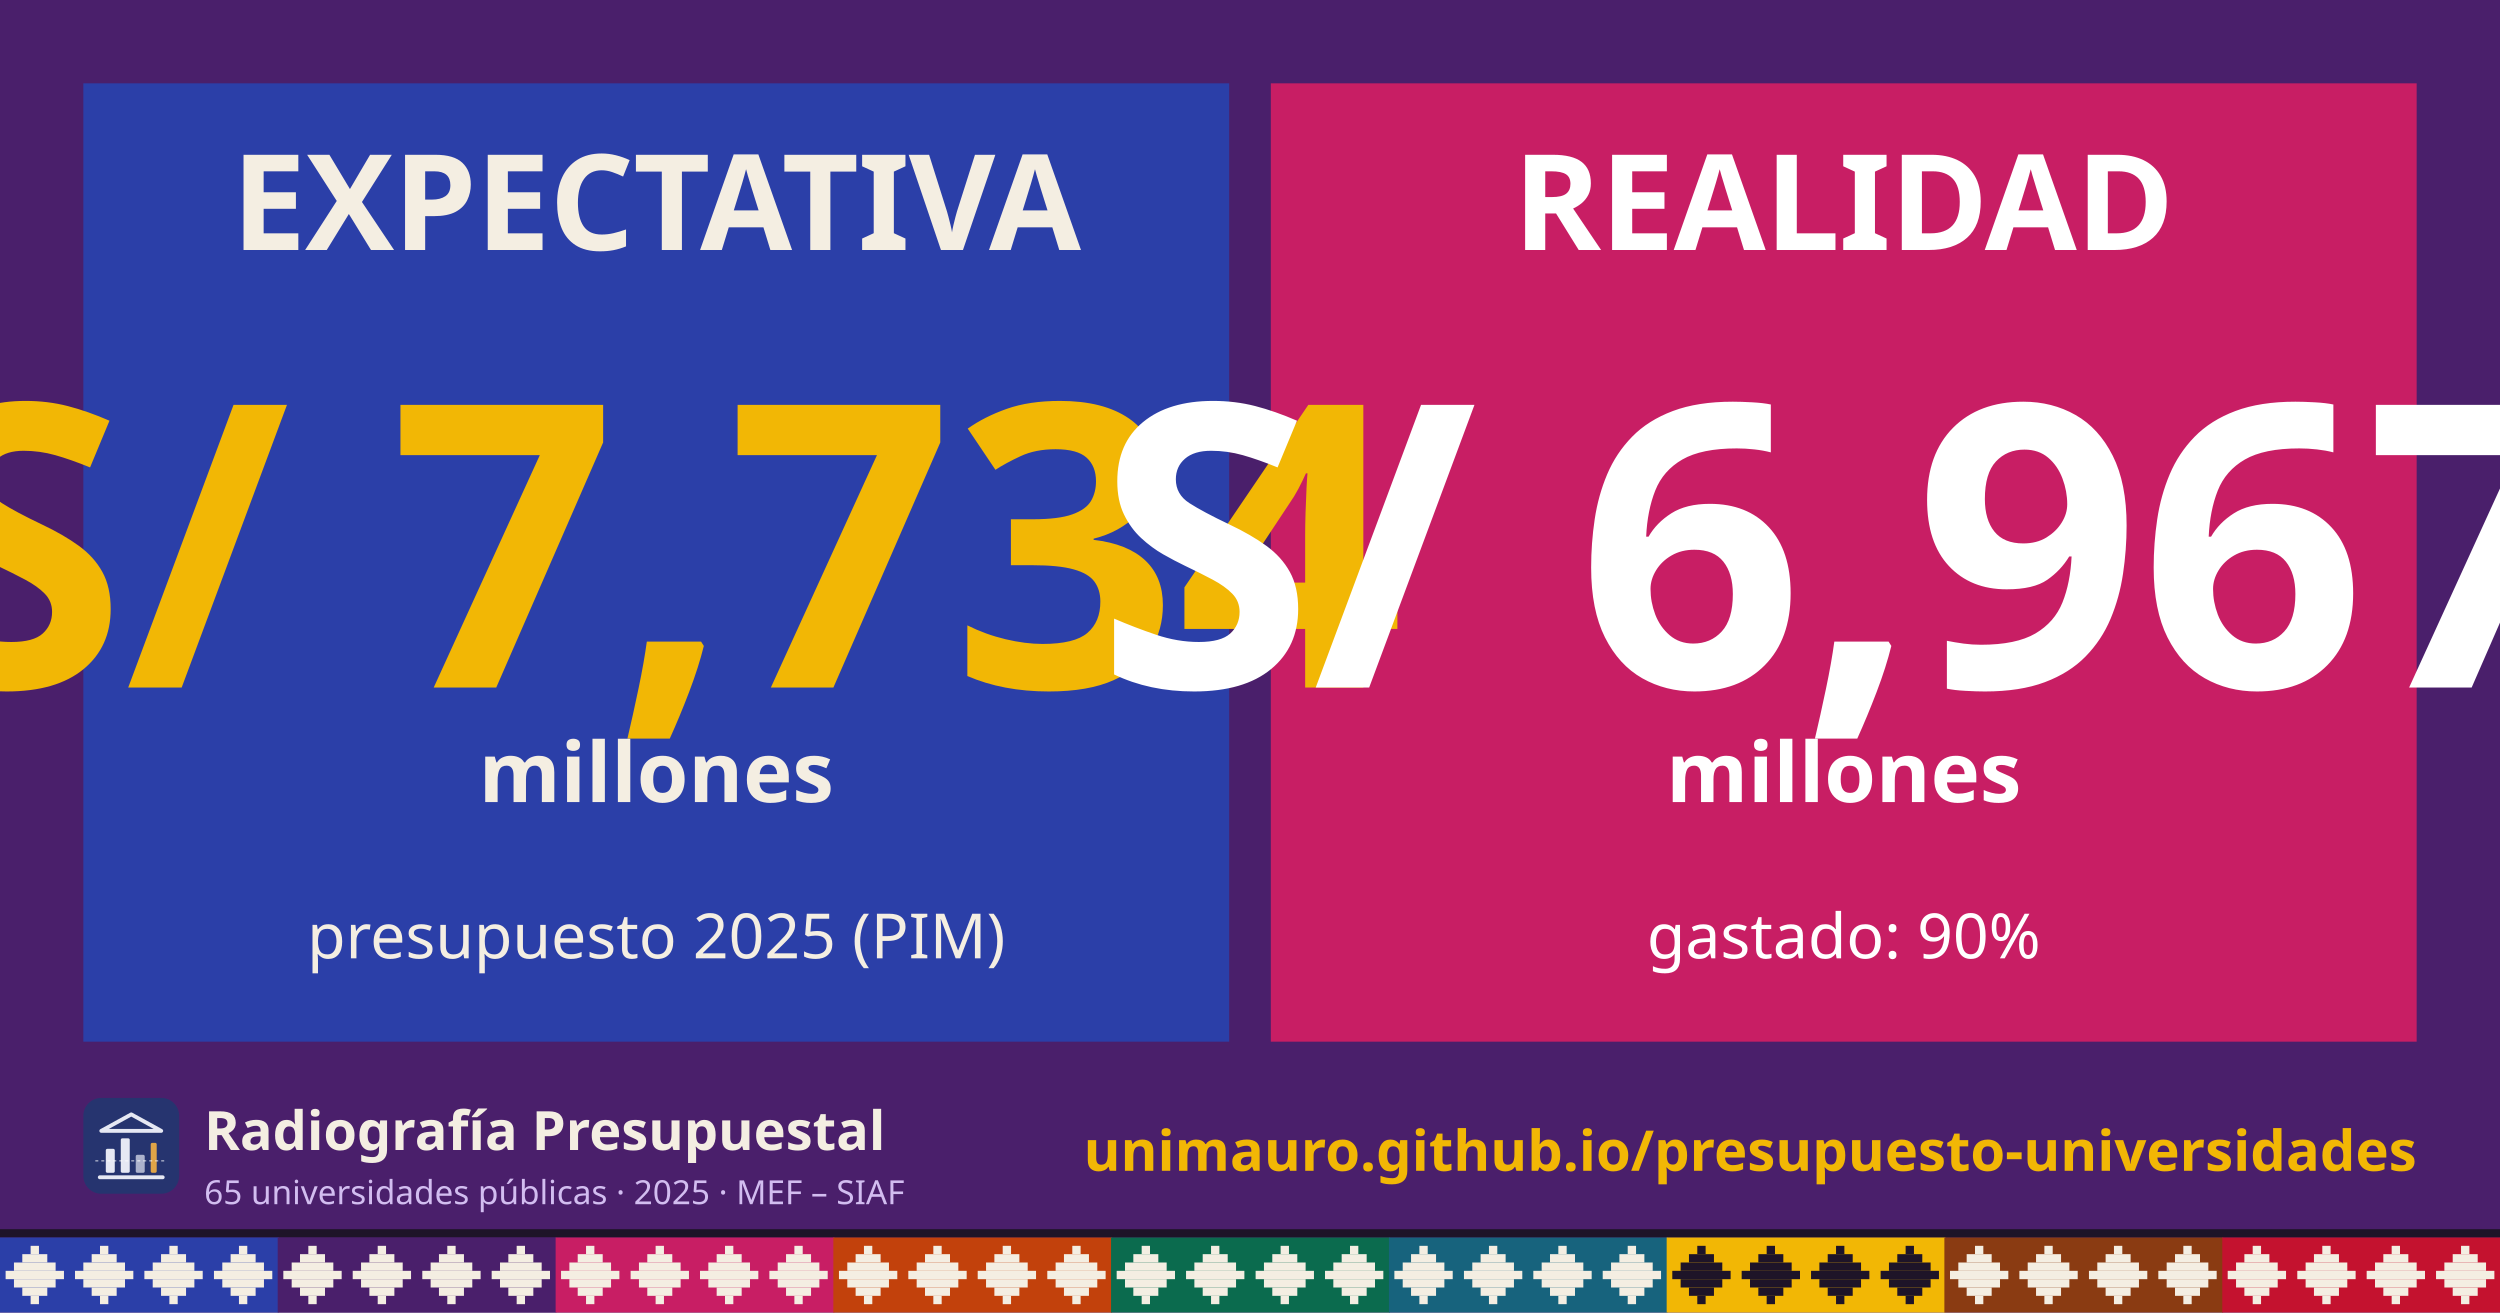
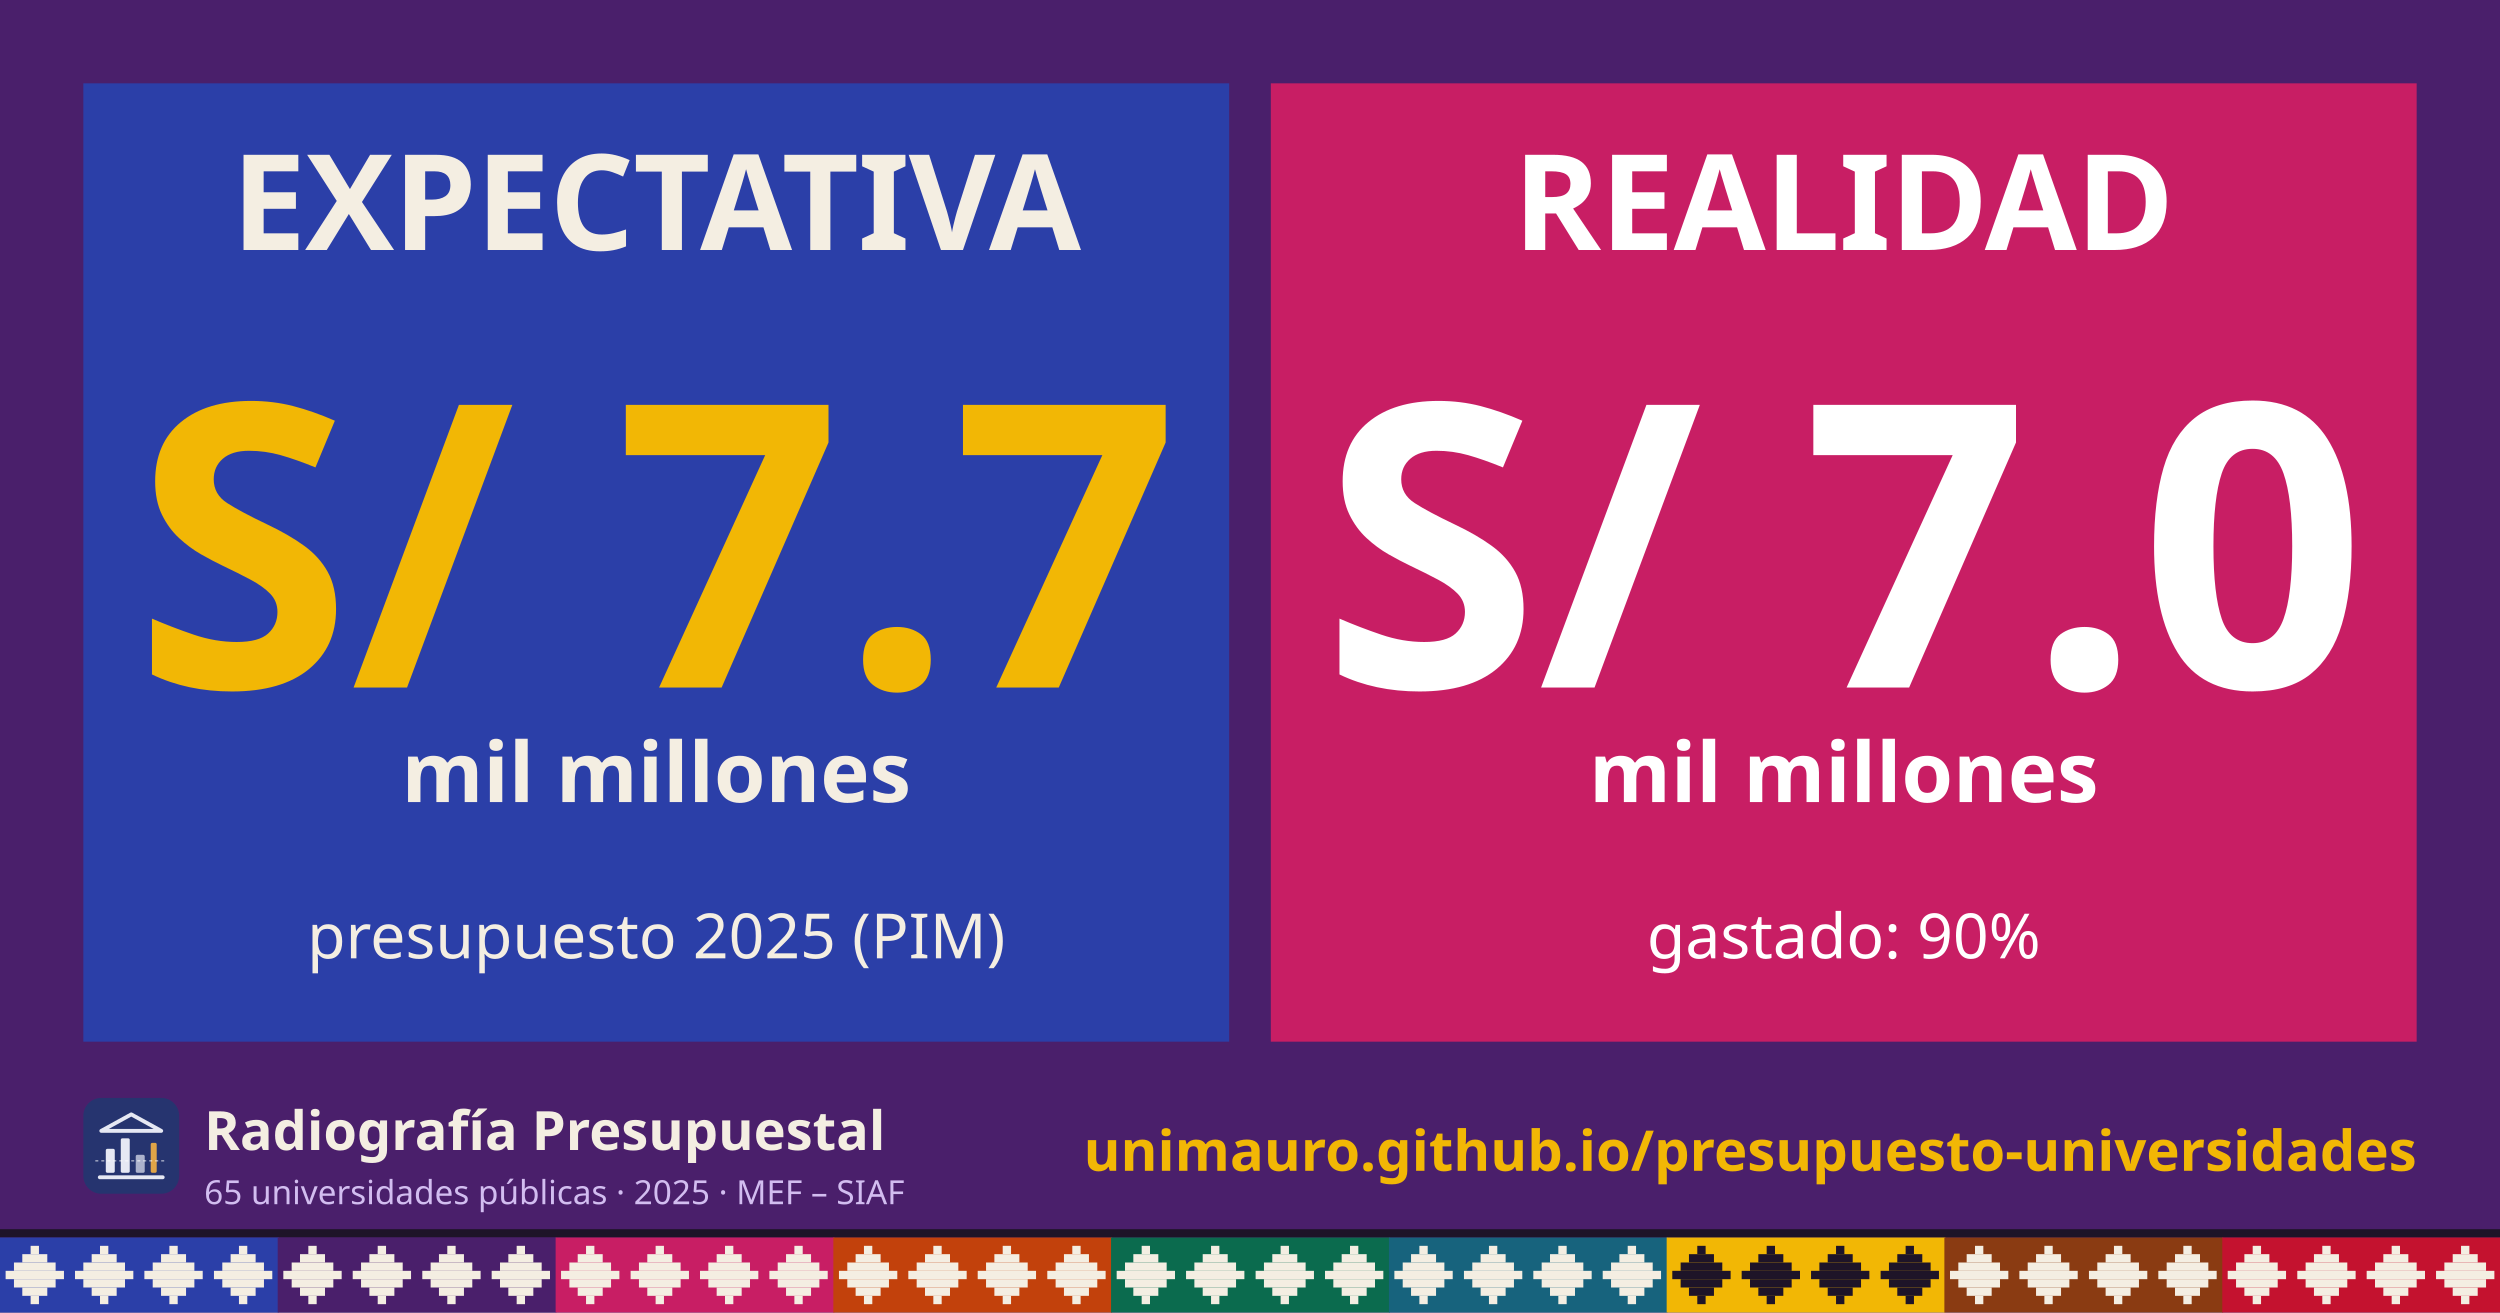
<svg xmlns="http://www.w3.org/2000/svg" width="1200" height="630" viewBox="0 0 1200 630">
  <rect width="1200" height="630" fill="#4A1F6B" />
  <rect x="40" y="40" width="550" height="460" fill="#2B3FA8" />
  <rect x="610" y="40" width="550" height="460" fill="#C81E64" />
  <text x="315" y="120" font-family="'Archivo ExtraCondensed', 'Archivo', 'Arial Narrow', sans-serif" font-size="64" font-weight="800" fill="#F4EEE2" text-anchor="middle" letter-spacing="-0.5">EXPECTATIVA</text>
-   <text x="315" y="330" font-family="'Archivo ExtraCondensed', 'Archivo', 'Arial Narrow', sans-serif" font-size="190" font-weight="900" fill="#F2B705" text-anchor="middle" letter-spacing="-0.5">S/ 7,734</text>
-   <text x="315" y="385" font-family="'Atkinson Hyperlegible Next', 'Atkinson Hyperlegible', sans-serif" font-size="40" font-weight="700" fill="#F4EEE2" text-anchor="middle">millones</text>
+   <text x="315" y="330" font-family="'Archivo ExtraCondensed', 'Archivo', 'Arial Narrow', sans-serif" font-size="190" font-weight="900" fill="#F2B705" text-anchor="middle" letter-spacing="-0.5">S/ 7.7</text>
+   <text x="315" y="385" font-family="'Atkinson Hyperlegible Next', 'Atkinson Hyperlegible', sans-serif" font-size="40" font-weight="700" fill="#F4EEE2" text-anchor="middle">mil millones</text>
  <text x="315" y="460" font-family="'Atkinson Hyperlegible Next', 'Atkinson Hyperlegible', sans-serif" font-size="30" font-weight="400" fill="#F4EEE2" text-anchor="middle">presupuesto 2025 (PIM)</text>
  <text x="885" y="120" font-family="'Archivo ExtraCondensed', 'Archivo', 'Arial Narrow', sans-serif" font-size="64" font-weight="800" fill="#FFFFFF" text-anchor="middle" letter-spacing="-0.5">REALIDAD</text>
-   <text x="885" y="330" font-family="'Archivo ExtraCondensed', 'Archivo', 'Arial Narrow', sans-serif" font-size="190" font-weight="900" fill="#FFFFFF" text-anchor="middle" letter-spacing="-0.5">S/ 6,967</text>
-   <text x="885" y="385" font-family="'Atkinson Hyperlegible Next', 'Atkinson Hyperlegible', sans-serif" font-size="40" font-weight="700" fill="#FFFFFF" text-anchor="middle">millones</text>
+   <text x="885" y="330" font-family="'Archivo ExtraCondensed', 'Archivo', 'Arial Narrow', sans-serif" font-size="190" font-weight="900" fill="#FFFFFF" text-anchor="middle" letter-spacing="-0.5">S/ 7.0</text>
+   <text x="885" y="385" font-family="'Atkinson Hyperlegible Next', 'Atkinson Hyperlegible', sans-serif" font-size="40" font-weight="700" fill="#FFFFFF" text-anchor="middle">mil millones</text>
  <text x="885" y="460" font-family="'Atkinson Hyperlegible Next', 'Atkinson Hyperlegible', sans-serif" font-size="30" font-weight="400" fill="#FFFFFF" text-anchor="middle">gastado: 90%</text>
  <g transform="translate(40 527) scale(0.71875)">
    <rect width="64" height="64" rx="12" fill="#26346F" />
    <path d="M12 22 L32 11 L52 22 Z" fill="none" stroke="#E6E8F3" stroke-width="2.6" stroke-linejoin="round" />
    <rect x="15" y="34" width="6" height="16" rx="1" fill="#E6E8F3" />
    <rect x="25" y="27" width="6" height="23" rx="1" fill="#E6E8F3" />
    <rect x="35" y="38" width="6" height="12" rx="1" fill="#E6E8F3" opacity=".7" />
    <rect x="45" y="30" width="4" height="20" rx="1" fill="#E0A447" />
    <path d="M11 53 H53" stroke="#E6E8F3" stroke-width="2.6" stroke-linecap="round" />
    <path d="M8 42 H56" stroke="#FFFFFF" stroke-width="1" stroke-dasharray="2 2" opacity=".55" />
  </g>
  <text x="98" y="552" font-family="'Archivo ExtraCondensed', 'Archivo', 'Arial Narrow', sans-serif" font-size="26" font-weight="800" fill="#F4EEE2" text-anchor="start">Radiografía Presupuestal</text>
  <text x="98" y="578" font-family="'Atkinson Hyperlegible Next', 'Atkinson Hyperlegible', sans-serif" font-size="16" font-weight="400" fill="#D2BDF0" text-anchor="start">65 universidades públicas · 2025 · MEF – SIAF</text>
  <text x="1160" y="562" font-family="'Atkinson Hyperlegible Next', 'Atkinson Hyperlegible', sans-serif" font-size="27" font-weight="700" fill="#F2B705" text-anchor="end">unimauro.github.io/presupuesto-universidades</text>
  <rect x="0" y="590" width="1200" height="4" fill="#1E1428" />
  <rect x="0.0" y="594" width="133.8" height="36" fill="#2B3FA8" />
  <rect x="14.7" y="598.0" width="4.0" height="4" fill="#F4EEE2" />
  <rect x="10.7" y="602.0" width="12.0" height="4" fill="#F4EEE2" />
  <rect x="6.7" y="606.0" width="20.0" height="4" fill="#F4EEE2" />
  <rect x="2.7" y="610.0" width="28.0" height="4" fill="#F4EEE2" />
  <rect x="6.7" y="614.0" width="20.0" height="4" fill="#F4EEE2" />
  <rect x="10.7" y="618.0" width="12.0" height="4" fill="#F4EEE2" />
  <rect x="14.7" y="622.0" width="4.0" height="4" fill="#F4EEE2" />
  <rect x="48.0" y="598.0" width="4.0" height="4" fill="#F4EEE2" />
  <rect x="44.0" y="602.0" width="12.0" height="4" fill="#F4EEE2" />
  <rect x="40.0" y="606.0" width="20.0" height="4" fill="#F4EEE2" />
  <rect x="36.0" y="610.0" width="28.0" height="4" fill="#F4EEE2" />
  <rect x="40.0" y="614.0" width="20.0" height="4" fill="#F4EEE2" />
  <rect x="44.0" y="618.0" width="12.0" height="4" fill="#F4EEE2" />
  <rect x="48.0" y="622.0" width="4.0" height="4" fill="#F4EEE2" />
  <rect x="81.3" y="598.0" width="4.0" height="4" fill="#F4EEE2" />
  <rect x="77.3" y="602.0" width="12.0" height="4" fill="#F4EEE2" />
  <rect x="73.3" y="606.0" width="20.0" height="4" fill="#F4EEE2" />
  <rect x="69.3" y="610.0" width="28.0" height="4" fill="#F4EEE2" />
  <rect x="73.3" y="614.0" width="20.0" height="4" fill="#F4EEE2" />
  <rect x="77.3" y="618.0" width="12.0" height="4" fill="#F4EEE2" />
  <rect x="81.3" y="622.0" width="4.0" height="4" fill="#F4EEE2" />
  <rect x="114.7" y="598.0" width="4.0" height="4" fill="#F4EEE2" />
  <rect x="110.7" y="602.0" width="12.0" height="4" fill="#F4EEE2" />
  <rect x="106.7" y="606.0" width="20.0" height="4" fill="#F4EEE2" />
  <rect x="102.7" y="610.0" width="28.0" height="4" fill="#F4EEE2" />
  <rect x="106.7" y="614.0" width="20.0" height="4" fill="#F4EEE2" />
  <rect x="110.7" y="618.0" width="12.0" height="4" fill="#F4EEE2" />
  <rect x="114.7" y="622.0" width="4.0" height="4" fill="#F4EEE2" />
  <rect x="133.3" y="594" width="133.8" height="36" fill="#4A1F6B" />
  <rect x="148.0" y="598.0" width="4.0" height="4" fill="#F4EEE2" />
  <rect x="144.0" y="602.0" width="12.0" height="4" fill="#F4EEE2" />
  <rect x="140.0" y="606.0" width="20.0" height="4" fill="#F4EEE2" />
  <rect x="136.0" y="610.0" width="28.0" height="4" fill="#F4EEE2" />
  <rect x="140.0" y="614.0" width="20.0" height="4" fill="#F4EEE2" />
  <rect x="144.0" y="618.0" width="12.0" height="4" fill="#F4EEE2" />
  <rect x="148.0" y="622.0" width="4.0" height="4" fill="#F4EEE2" />
  <rect x="181.3" y="598.0" width="4.0" height="4" fill="#F4EEE2" />
  <rect x="177.3" y="602.0" width="12.0" height="4" fill="#F4EEE2" />
  <rect x="173.3" y="606.0" width="20.0" height="4" fill="#F4EEE2" />
  <rect x="169.3" y="610.0" width="28.0" height="4" fill="#F4EEE2" />
  <rect x="173.3" y="614.0" width="20.0" height="4" fill="#F4EEE2" />
  <rect x="177.3" y="618.0" width="12.0" height="4" fill="#F4EEE2" />
  <rect x="181.3" y="622.0" width="4.0" height="4" fill="#F4EEE2" />
  <rect x="214.7" y="598.0" width="4.0" height="4" fill="#F4EEE2" />
  <rect x="210.7" y="602.0" width="12.0" height="4" fill="#F4EEE2" />
  <rect x="206.7" y="606.0" width="20.0" height="4" fill="#F4EEE2" />
  <rect x="202.7" y="610.0" width="28.0" height="4" fill="#F4EEE2" />
  <rect x="206.7" y="614.0" width="20.0" height="4" fill="#F4EEE2" />
  <rect x="210.7" y="618.0" width="12.0" height="4" fill="#F4EEE2" />
  <rect x="214.7" y="622.0" width="4.0" height="4" fill="#F4EEE2" />
  <rect x="248.0" y="598.0" width="4.0" height="4" fill="#F4EEE2" />
  <rect x="244.0" y="602.0" width="12.0" height="4" fill="#F4EEE2" />
  <rect x="240.0" y="606.0" width="20.0" height="4" fill="#F4EEE2" />
  <rect x="236.0" y="610.0" width="28.0" height="4" fill="#F4EEE2" />
  <rect x="240.0" y="614.0" width="20.0" height="4" fill="#F4EEE2" />
  <rect x="244.0" y="618.0" width="12.0" height="4" fill="#F4EEE2" />
  <rect x="248.0" y="622.0" width="4.0" height="4" fill="#F4EEE2" />
  <rect x="266.7" y="594" width="133.8" height="36" fill="#C81E64" />
  <rect x="281.3" y="598.0" width="4.0" height="4" fill="#F4EEE2" />
  <rect x="277.3" y="602.0" width="12.0" height="4" fill="#F4EEE2" />
  <rect x="273.3" y="606.0" width="20.0" height="4" fill="#F4EEE2" />
  <rect x="269.3" y="610.0" width="28.0" height="4" fill="#F4EEE2" />
  <rect x="273.3" y="614.0" width="20.0" height="4" fill="#F4EEE2" />
  <rect x="277.3" y="618.0" width="12.0" height="4" fill="#F4EEE2" />
  <rect x="281.3" y="622.0" width="4.0" height="4" fill="#F4EEE2" />
  <rect x="314.7" y="598.0" width="4.0" height="4" fill="#F4EEE2" />
  <rect x="310.7" y="602.0" width="12.0" height="4" fill="#F4EEE2" />
  <rect x="306.7" y="606.0" width="20.0" height="4" fill="#F4EEE2" />
  <rect x="302.7" y="610.0" width="28.0" height="4" fill="#F4EEE2" />
  <rect x="306.7" y="614.0" width="20.0" height="4" fill="#F4EEE2" />
  <rect x="310.7" y="618.0" width="12.0" height="4" fill="#F4EEE2" />
  <rect x="314.7" y="622.0" width="4.0" height="4" fill="#F4EEE2" />
  <rect x="348.0" y="598.0" width="4.0" height="4" fill="#F4EEE2" />
  <rect x="344.0" y="602.0" width="12.0" height="4" fill="#F4EEE2" />
  <rect x="340.0" y="606.0" width="20.0" height="4" fill="#F4EEE2" />
  <rect x="336.0" y="610.0" width="28.0" height="4" fill="#F4EEE2" />
  <rect x="340.0" y="614.0" width="20.0" height="4" fill="#F4EEE2" />
  <rect x="344.0" y="618.0" width="12.0" height="4" fill="#F4EEE2" />
  <rect x="348.0" y="622.0" width="4.0" height="4" fill="#F4EEE2" />
  <rect x="381.3" y="598.0" width="4.0" height="4" fill="#F4EEE2" />
  <rect x="377.3" y="602.0" width="12.0" height="4" fill="#F4EEE2" />
  <rect x="373.3" y="606.0" width="20.0" height="4" fill="#F4EEE2" />
  <rect x="369.3" y="610.0" width="28.0" height="4" fill="#F4EEE2" />
  <rect x="373.3" y="614.0" width="20.0" height="4" fill="#F4EEE2" />
  <rect x="377.3" y="618.0" width="12.0" height="4" fill="#F4EEE2" />
  <rect x="381.3" y="622.0" width="4.0" height="4" fill="#F4EEE2" />
  <rect x="400.0" y="594" width="133.8" height="36" fill="#C2410C" />
  <rect x="414.7" y="598.0" width="4.0" height="4" fill="#F4EEE2" />
  <rect x="410.7" y="602.0" width="12.0" height="4" fill="#F4EEE2" />
  <rect x="406.7" y="606.0" width="20.0" height="4" fill="#F4EEE2" />
  <rect x="402.7" y="610.0" width="28.0" height="4" fill="#F4EEE2" />
  <rect x="406.7" y="614.0" width="20.0" height="4" fill="#F4EEE2" />
  <rect x="410.7" y="618.0" width="12.0" height="4" fill="#F4EEE2" />
  <rect x="414.7" y="622.0" width="4.0" height="4" fill="#F4EEE2" />
  <rect x="448.0" y="598.0" width="4.0" height="4" fill="#F4EEE2" />
  <rect x="444.0" y="602.0" width="12.0" height="4" fill="#F4EEE2" />
  <rect x="440.0" y="606.0" width="20.0" height="4" fill="#F4EEE2" />
  <rect x="436.0" y="610.0" width="28.0" height="4" fill="#F4EEE2" />
  <rect x="440.0" y="614.0" width="20.0" height="4" fill="#F4EEE2" />
  <rect x="444.0" y="618.0" width="12.0" height="4" fill="#F4EEE2" />
  <rect x="448.0" y="622.0" width="4.0" height="4" fill="#F4EEE2" />
  <rect x="481.3" y="598.0" width="4.0" height="4" fill="#F4EEE2" />
  <rect x="477.3" y="602.0" width="12.0" height="4" fill="#F4EEE2" />
  <rect x="473.3" y="606.0" width="20.0" height="4" fill="#F4EEE2" />
  <rect x="469.3" y="610.0" width="28.0" height="4" fill="#F4EEE2" />
  <rect x="473.3" y="614.0" width="20.0" height="4" fill="#F4EEE2" />
  <rect x="477.3" y="618.0" width="12.0" height="4" fill="#F4EEE2" />
  <rect x="481.3" y="622.0" width="4.0" height="4" fill="#F4EEE2" />
  <rect x="514.7" y="598.0" width="4.0" height="4" fill="#F4EEE2" />
  <rect x="510.7" y="602.0" width="12.0" height="4" fill="#F4EEE2" />
  <rect x="506.7" y="606.0" width="20.0" height="4" fill="#F4EEE2" />
  <rect x="502.7" y="610.0" width="28.0" height="4" fill="#F4EEE2" />
  <rect x="506.7" y="614.0" width="20.0" height="4" fill="#F4EEE2" />
  <rect x="510.7" y="618.0" width="12.0" height="4" fill="#F4EEE2" />
  <rect x="514.7" y="622.0" width="4.0" height="4" fill="#F4EEE2" />
  <rect x="533.3" y="594" width="133.8" height="36" fill="#0B6B4E" />
  <rect x="548.0" y="598.0" width="4.0" height="4" fill="#F4EEE2" />
  <rect x="544.0" y="602.0" width="12.0" height="4" fill="#F4EEE2" />
  <rect x="540.0" y="606.0" width="20.0" height="4" fill="#F4EEE2" />
  <rect x="536.0" y="610.0" width="28.0" height="4" fill="#F4EEE2" />
  <rect x="540.0" y="614.0" width="20.0" height="4" fill="#F4EEE2" />
  <rect x="544.0" y="618.0" width="12.0" height="4" fill="#F4EEE2" />
  <rect x="548.0" y="622.0" width="4.0" height="4" fill="#F4EEE2" />
  <rect x="581.3" y="598.0" width="4.0" height="4" fill="#F4EEE2" />
  <rect x="577.3" y="602.0" width="12.0" height="4" fill="#F4EEE2" />
  <rect x="573.3" y="606.0" width="20.0" height="4" fill="#F4EEE2" />
  <rect x="569.3" y="610.0" width="28.0" height="4" fill="#F4EEE2" />
  <rect x="573.3" y="614.0" width="20.0" height="4" fill="#F4EEE2" />
  <rect x="577.3" y="618.0" width="12.0" height="4" fill="#F4EEE2" />
  <rect x="581.3" y="622.0" width="4.0" height="4" fill="#F4EEE2" />
  <rect x="614.7" y="598.0" width="4.0" height="4" fill="#F4EEE2" />
  <rect x="610.7" y="602.0" width="12.0" height="4" fill="#F4EEE2" />
  <rect x="606.7" y="606.0" width="20.0" height="4" fill="#F4EEE2" />
  <rect x="602.7" y="610.0" width="28.0" height="4" fill="#F4EEE2" />
  <rect x="606.7" y="614.0" width="20.0" height="4" fill="#F4EEE2" />
  <rect x="610.7" y="618.0" width="12.0" height="4" fill="#F4EEE2" />
  <rect x="614.7" y="622.0" width="4.0" height="4" fill="#F4EEE2" />
  <rect x="648.0" y="598.0" width="4.0" height="4" fill="#F4EEE2" />
  <rect x="644.0" y="602.0" width="12.0" height="4" fill="#F4EEE2" />
  <rect x="640.0" y="606.0" width="20.0" height="4" fill="#F4EEE2" />
  <rect x="636.0" y="610.0" width="28.0" height="4" fill="#F4EEE2" />
  <rect x="640.0" y="614.0" width="20.0" height="4" fill="#F4EEE2" />
  <rect x="644.0" y="618.0" width="12.0" height="4" fill="#F4EEE2" />
  <rect x="648.0" y="622.0" width="4.0" height="4" fill="#F4EEE2" />
  <rect x="666.7" y="594" width="133.8" height="36" fill="#17637D" />
  <rect x="681.3" y="598.0" width="4.0" height="4" fill="#F4EEE2" />
  <rect x="677.3" y="602.0" width="12.0" height="4" fill="#F4EEE2" />
  <rect x="673.3" y="606.0" width="20.0" height="4" fill="#F4EEE2" />
  <rect x="669.3" y="610.0" width="28.0" height="4" fill="#F4EEE2" />
  <rect x="673.3" y="614.0" width="20.0" height="4" fill="#F4EEE2" />
  <rect x="677.3" y="618.0" width="12.0" height="4" fill="#F4EEE2" />
  <rect x="681.3" y="622.0" width="4.0" height="4" fill="#F4EEE2" />
  <rect x="714.7" y="598.0" width="4.0" height="4" fill="#F4EEE2" />
  <rect x="710.7" y="602.0" width="12.0" height="4" fill="#F4EEE2" />
  <rect x="706.7" y="606.0" width="20.0" height="4" fill="#F4EEE2" />
  <rect x="702.7" y="610.0" width="28.0" height="4" fill="#F4EEE2" />
  <rect x="706.7" y="614.0" width="20.0" height="4" fill="#F4EEE2" />
  <rect x="710.7" y="618.0" width="12.0" height="4" fill="#F4EEE2" />
  <rect x="714.7" y="622.0" width="4.0" height="4" fill="#F4EEE2" />
  <rect x="748.0" y="598.0" width="4.0" height="4" fill="#F4EEE2" />
  <rect x="744.0" y="602.0" width="12.0" height="4" fill="#F4EEE2" />
  <rect x="740.0" y="606.0" width="20.0" height="4" fill="#F4EEE2" />
  <rect x="736.0" y="610.0" width="28.0" height="4" fill="#F4EEE2" />
  <rect x="740.0" y="614.0" width="20.0" height="4" fill="#F4EEE2" />
  <rect x="744.0" y="618.0" width="12.0" height="4" fill="#F4EEE2" />
  <rect x="748.0" y="622.0" width="4.0" height="4" fill="#F4EEE2" />
  <rect x="781.3" y="598.0" width="4.0" height="4" fill="#F4EEE2" />
  <rect x="777.3" y="602.0" width="12.0" height="4" fill="#F4EEE2" />
  <rect x="773.3" y="606.0" width="20.0" height="4" fill="#F4EEE2" />
  <rect x="769.3" y="610.0" width="28.0" height="4" fill="#F4EEE2" />
  <rect x="773.3" y="614.0" width="20.0" height="4" fill="#F4EEE2" />
  <rect x="777.3" y="618.0" width="12.0" height="4" fill="#F4EEE2" />
  <rect x="781.3" y="622.0" width="4.0" height="4" fill="#F4EEE2" />
  <rect x="800.0" y="594" width="133.8" height="36" fill="#F2B705" />
  <rect x="814.7" y="598.0" width="4.0" height="4" fill="#1E1428" />
  <rect x="810.7" y="602.0" width="12.0" height="4" fill="#1E1428" />
  <rect x="806.7" y="606.0" width="20.0" height="4" fill="#1E1428" />
  <rect x="802.7" y="610.0" width="28.0" height="4" fill="#1E1428" />
  <rect x="806.7" y="614.0" width="20.0" height="4" fill="#1E1428" />
  <rect x="810.7" y="618.0" width="12.0" height="4" fill="#1E1428" />
  <rect x="814.7" y="622.0" width="4.0" height="4" fill="#1E1428" />
  <rect x="848.0" y="598.0" width="4.0" height="4" fill="#1E1428" />
  <rect x="844.0" y="602.0" width="12.0" height="4" fill="#1E1428" />
  <rect x="840.0" y="606.0" width="20.0" height="4" fill="#1E1428" />
  <rect x="836.0" y="610.0" width="28.0" height="4" fill="#1E1428" />
  <rect x="840.0" y="614.0" width="20.0" height="4" fill="#1E1428" />
  <rect x="844.0" y="618.0" width="12.0" height="4" fill="#1E1428" />
  <rect x="848.0" y="622.0" width="4.0" height="4" fill="#1E1428" />
  <rect x="881.3" y="598.0" width="4.0" height="4" fill="#1E1428" />
  <rect x="877.3" y="602.0" width="12.0" height="4" fill="#1E1428" />
  <rect x="873.3" y="606.0" width="20.0" height="4" fill="#1E1428" />
  <rect x="869.3" y="610.0" width="28.0" height="4" fill="#1E1428" />
  <rect x="873.3" y="614.0" width="20.0" height="4" fill="#1E1428" />
  <rect x="877.3" y="618.0" width="12.0" height="4" fill="#1E1428" />
  <rect x="881.3" y="622.0" width="4.0" height="4" fill="#1E1428" />
  <rect x="914.7" y="598.0" width="4.0" height="4" fill="#1E1428" />
  <rect x="910.7" y="602.0" width="12.0" height="4" fill="#1E1428" />
  <rect x="906.7" y="606.0" width="20.0" height="4" fill="#1E1428" />
  <rect x="902.7" y="610.0" width="28.0" height="4" fill="#1E1428" />
  <rect x="906.7" y="614.0" width="20.0" height="4" fill="#1E1428" />
  <rect x="910.7" y="618.0" width="12.0" height="4" fill="#1E1428" />
  <rect x="914.7" y="622.0" width="4.0" height="4" fill="#1E1428" />
  <rect x="933.3" y="594" width="133.8" height="36" fill="#8A3B12" />
  <rect x="948.0" y="598.0" width="4.0" height="4" fill="#F4EEE2" />
  <rect x="944.0" y="602.0" width="12.0" height="4" fill="#F4EEE2" />
  <rect x="940.0" y="606.0" width="20.0" height="4" fill="#F4EEE2" />
  <rect x="936.0" y="610.0" width="28.0" height="4" fill="#F4EEE2" />
  <rect x="940.0" y="614.0" width="20.0" height="4" fill="#F4EEE2" />
  <rect x="944.0" y="618.0" width="12.0" height="4" fill="#F4EEE2" />
  <rect x="948.0" y="622.0" width="4.0" height="4" fill="#F4EEE2" />
  <rect x="981.3" y="598.0" width="4.0" height="4" fill="#F4EEE2" />
  <rect x="977.3" y="602.0" width="12.0" height="4" fill="#F4EEE2" />
  <rect x="973.3" y="606.0" width="20.0" height="4" fill="#F4EEE2" />
  <rect x="969.3" y="610.0" width="28.0" height="4" fill="#F4EEE2" />
  <rect x="973.3" y="614.0" width="20.0" height="4" fill="#F4EEE2" />
  <rect x="977.3" y="618.0" width="12.0" height="4" fill="#F4EEE2" />
  <rect x="981.3" y="622.0" width="4.0" height="4" fill="#F4EEE2" />
  <rect x="1014.7" y="598.0" width="4.0" height="4" fill="#F4EEE2" />
  <rect x="1010.7" y="602.0" width="12.0" height="4" fill="#F4EEE2" />
  <rect x="1006.7" y="606.0" width="20.0" height="4" fill="#F4EEE2" />
  <rect x="1002.7" y="610.0" width="28.0" height="4" fill="#F4EEE2" />
  <rect x="1006.7" y="614.0" width="20.0" height="4" fill="#F4EEE2" />
  <rect x="1010.7" y="618.0" width="12.0" height="4" fill="#F4EEE2" />
  <rect x="1014.7" y="622.0" width="4.0" height="4" fill="#F4EEE2" />
  <rect x="1048.0" y="598.0" width="4.0" height="4" fill="#F4EEE2" />
  <rect x="1044.0" y="602.0" width="12.0" height="4" fill="#F4EEE2" />
  <rect x="1040.0" y="606.0" width="20.0" height="4" fill="#F4EEE2" />
  <rect x="1036.0" y="610.0" width="28.0" height="4" fill="#F4EEE2" />
  <rect x="1040.0" y="614.0" width="20.0" height="4" fill="#F4EEE2" />
  <rect x="1044.0" y="618.0" width="12.0" height="4" fill="#F4EEE2" />
  <rect x="1048.0" y="622.0" width="4.0" height="4" fill="#F4EEE2" />
  <rect x="1066.7" y="594" width="133.8" height="36" fill="#C4122F" />
  <rect x="1081.3" y="598.0" width="4.0" height="4" fill="#F4EEE2" />
  <rect x="1077.3" y="602.0" width="12.0" height="4" fill="#F4EEE2" />
  <rect x="1073.3" y="606.0" width="20.0" height="4" fill="#F4EEE2" />
  <rect x="1069.3" y="610.0" width="28.0" height="4" fill="#F4EEE2" />
  <rect x="1073.3" y="614.0" width="20.0" height="4" fill="#F4EEE2" />
  <rect x="1077.3" y="618.0" width="12.0" height="4" fill="#F4EEE2" />
  <rect x="1081.3" y="622.0" width="4.0" height="4" fill="#F4EEE2" />
  <rect x="1114.7" y="598.0" width="4.0" height="4" fill="#F4EEE2" />
  <rect x="1110.7" y="602.0" width="12.0" height="4" fill="#F4EEE2" />
  <rect x="1106.7" y="606.0" width="20.0" height="4" fill="#F4EEE2" />
  <rect x="1102.7" y="610.0" width="28.0" height="4" fill="#F4EEE2" />
  <rect x="1106.7" y="614.0" width="20.0" height="4" fill="#F4EEE2" />
  <rect x="1110.7" y="618.0" width="12.0" height="4" fill="#F4EEE2" />
  <rect x="1114.7" y="622.0" width="4.0" height="4" fill="#F4EEE2" />
  <rect x="1148.0" y="598.0" width="4.0" height="4" fill="#F4EEE2" />
  <rect x="1144.0" y="602.0" width="12.0" height="4" fill="#F4EEE2" />
  <rect x="1140.0" y="606.0" width="20.0" height="4" fill="#F4EEE2" />
  <rect x="1136.0" y="610.0" width="28.0" height="4" fill="#F4EEE2" />
  <rect x="1140.0" y="614.0" width="20.0" height="4" fill="#F4EEE2" />
  <rect x="1144.0" y="618.0" width="12.0" height="4" fill="#F4EEE2" />
  <rect x="1148.0" y="622.0" width="4.0" height="4" fill="#F4EEE2" />
  <rect x="1181.3" y="598.0" width="4.0" height="4" fill="#F4EEE2" />
  <rect x="1177.3" y="602.0" width="12.0" height="4" fill="#F4EEE2" />
  <rect x="1173.3" y="606.0" width="20.0" height="4" fill="#F4EEE2" />
  <rect x="1169.3" y="610.0" width="28.0" height="4" fill="#F4EEE2" />
  <rect x="1173.3" y="614.0" width="20.0" height="4" fill="#F4EEE2" />
  <rect x="1177.3" y="618.0" width="12.0" height="4" fill="#F4EEE2" />
  <rect x="1181.3" y="622.0" width="4.0" height="4" fill="#F4EEE2" />
</svg>
